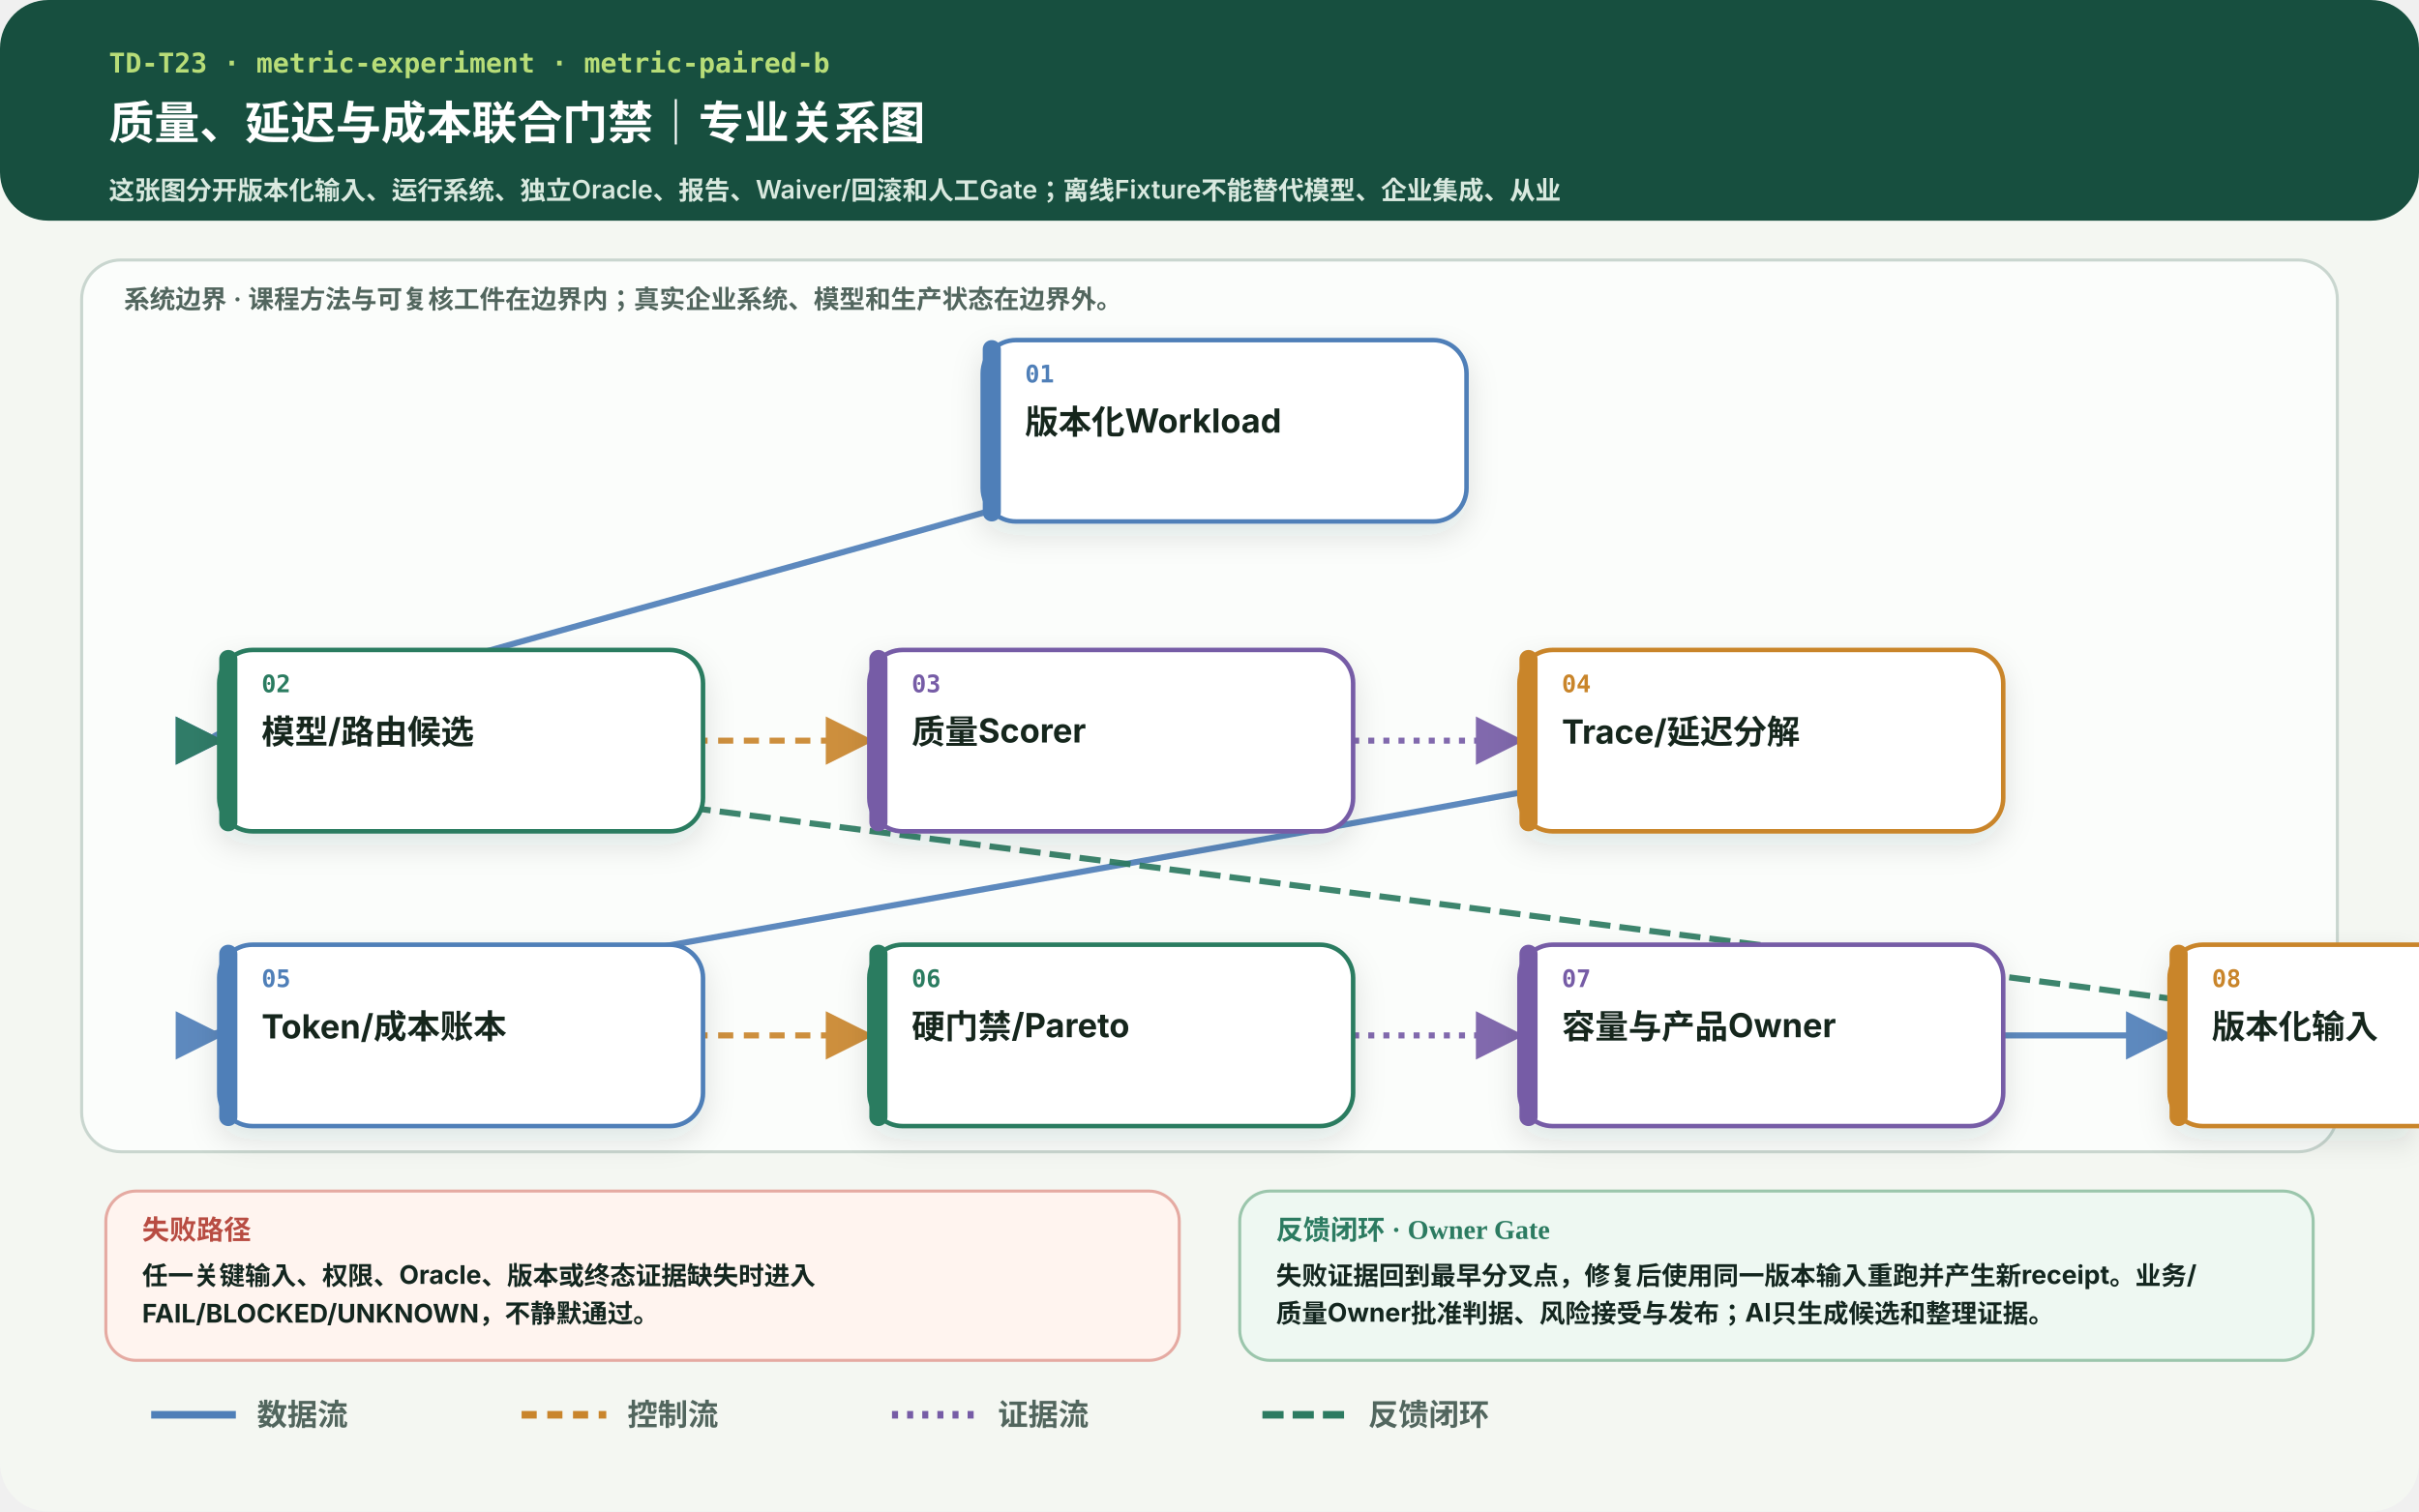
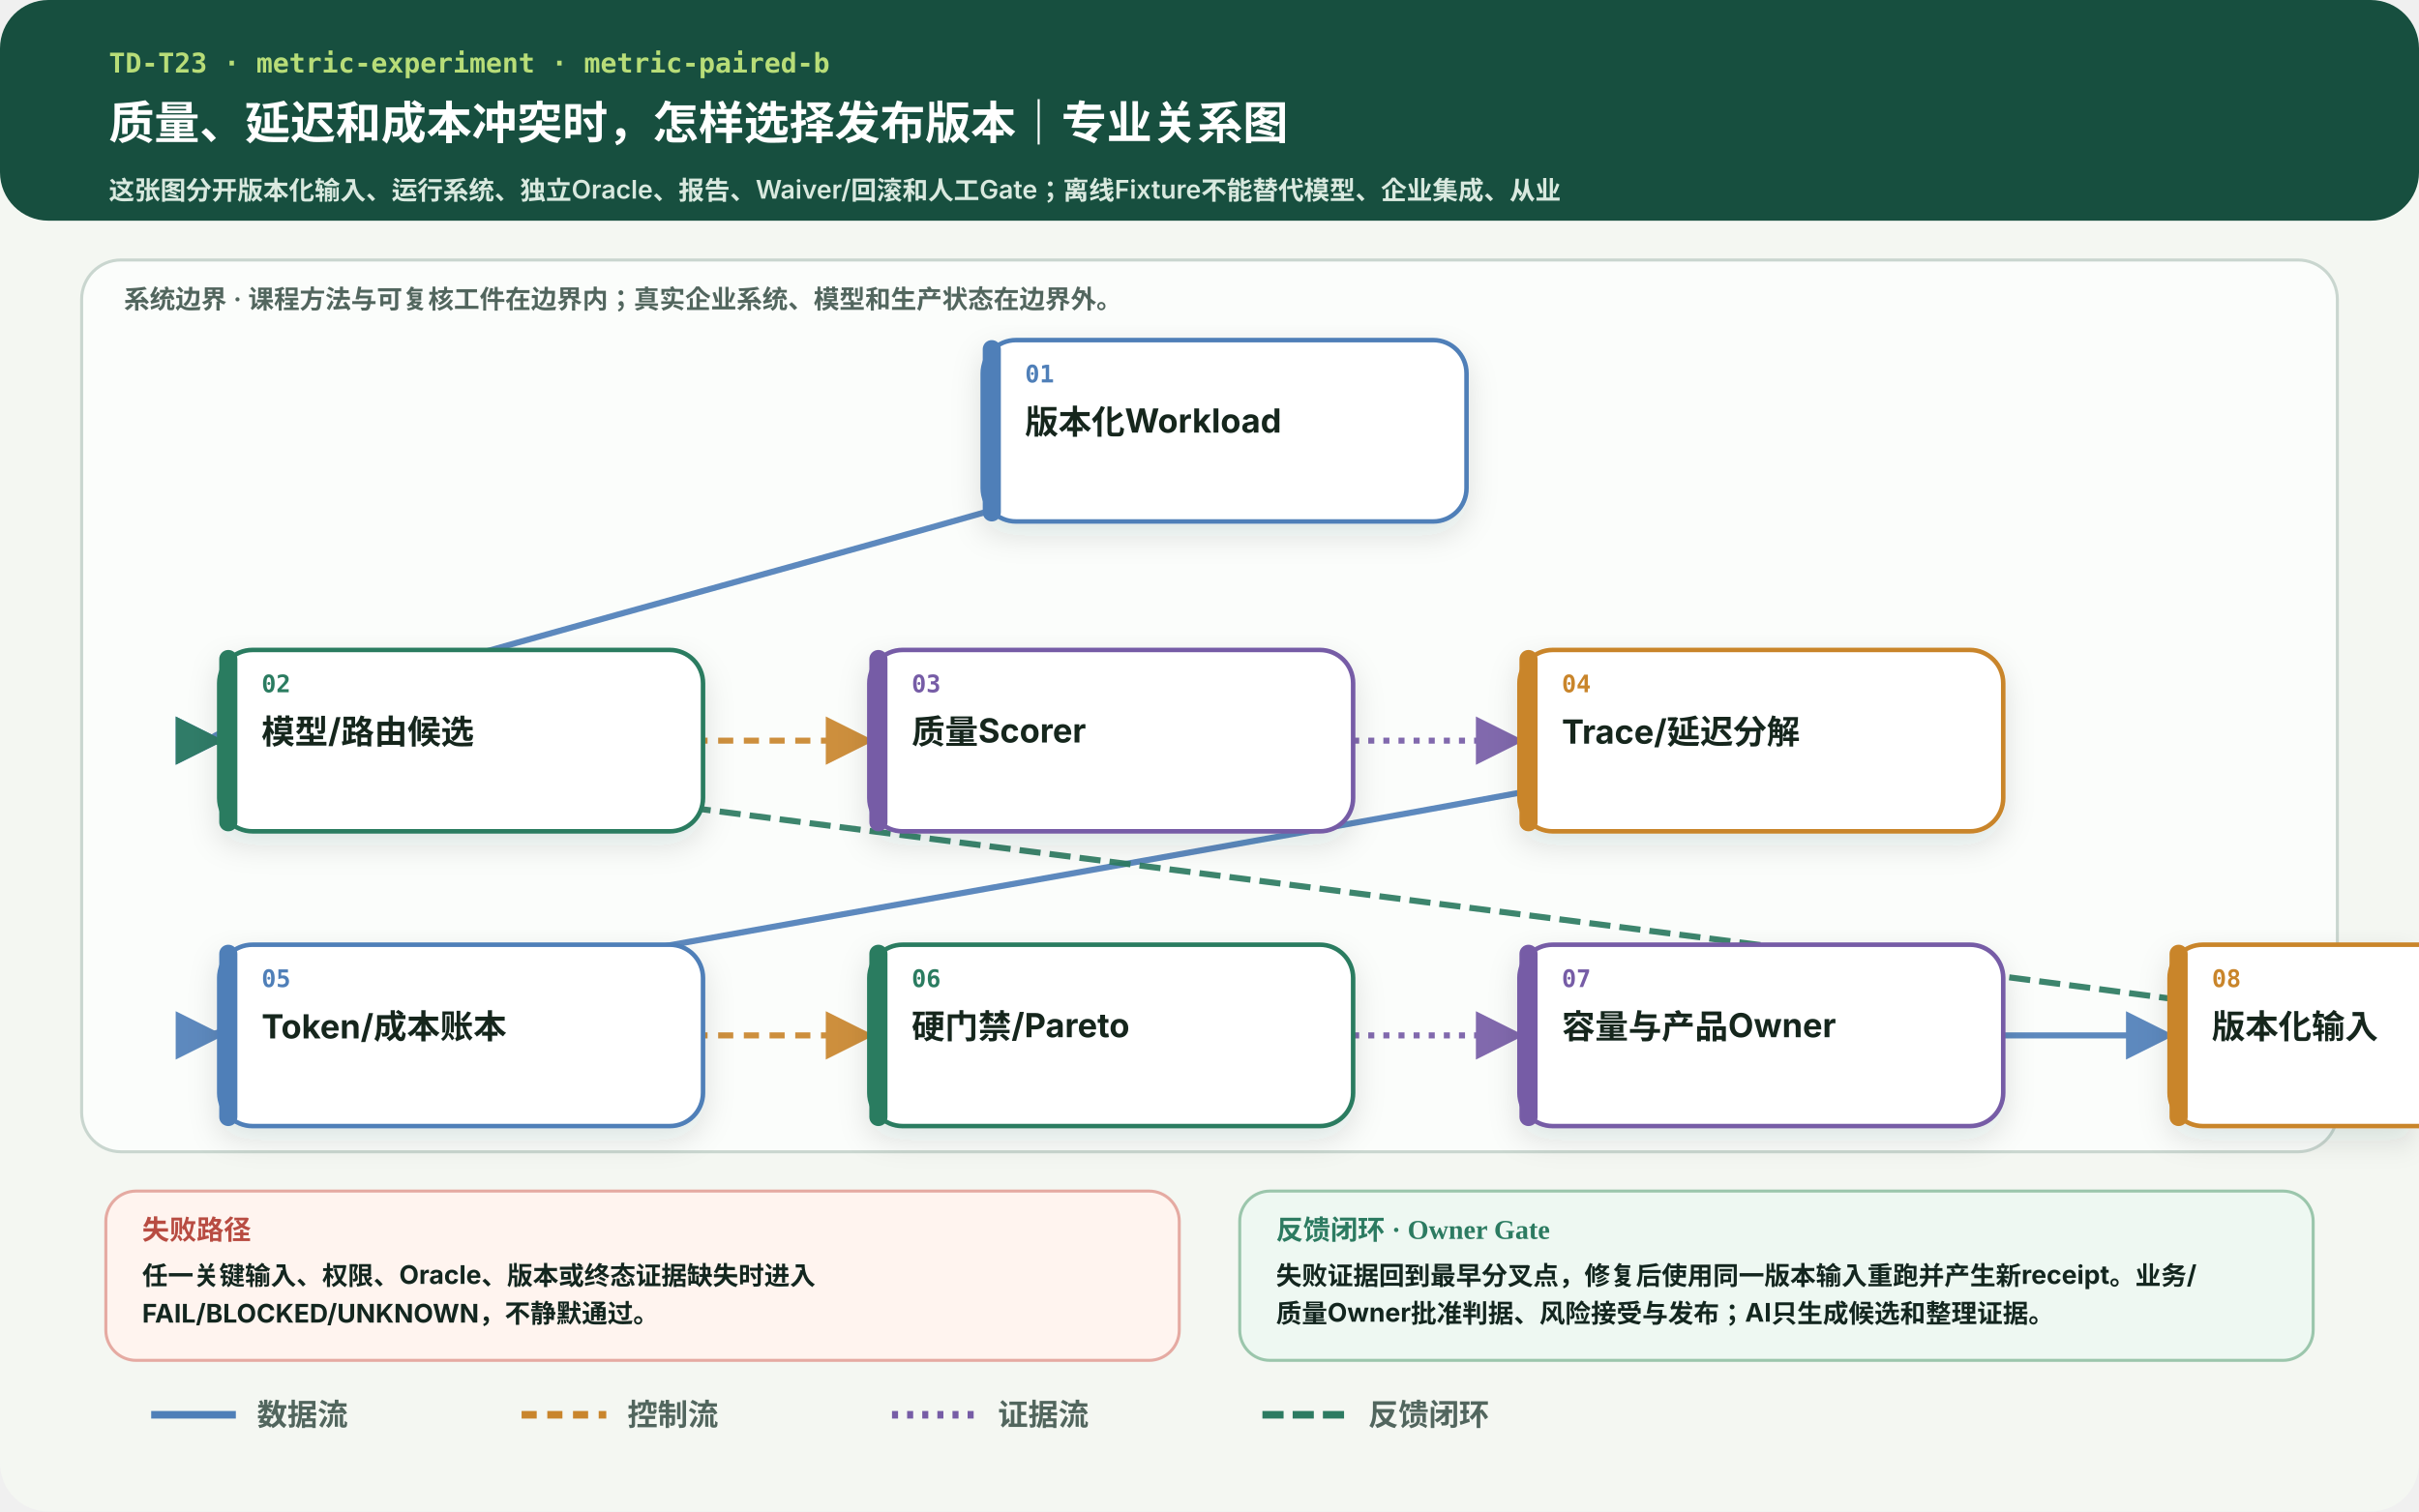
<svg xmlns="http://www.w3.org/2000/svg" role="img" aria-labelledby="title desc" viewBox="0 0 1600 1000" width="1600" height="1000">
  <defs>
    <filter id="shadow" x="-15%" y="-15%" width="130%" height="140%">
      <feDropShadow dx="0" dy="8" stdDeviation="10" flood-color="#173f32" flood-opacity="0.12" />
    </filter>
    <marker id="arrow-data" viewBox="0 0 10 10" refX="9" refY="5" markerWidth="8" markerHeight="8" orient="auto-start-reverse">
      <path d="M 0 0 L 10 5 L 0 10 z" fill="#4f7fb8" />
    </marker>
    <marker id="arrow-control" viewBox="0 0 10 10" refX="9" refY="5" markerWidth="8" markerHeight="8" orient="auto-start-reverse">
      <path d="M 0 0 L 10 5 L 0 10 z" fill="#c9852c" />
    </marker>
    <marker id="arrow-evidence" viewBox="0 0 10 10" refX="9" refY="5" markerWidth="8" markerHeight="8" orient="auto-start-reverse">
      <path d="M 0 0 L 10 5 L 0 10 z" fill="#765ca6" />
    </marker>
    <marker id="arrow-feedback" viewBox="0 0 10 10" refX="9" refY="5" markerWidth="8" markerHeight="8" orient="auto-start-reverse">
      <path d="M 0 0 L 10 5 L 0 10 z" fill="#2c7b61" />
    </marker>
  </defs>
  <rect width="1600" height="1000" rx="32" fill="#f4f7f2" />
  <rect x="0" y="0" width="1600" height="146" rx="32" fill="#174f3f" />
  <text x="72" y="48" font-family="ui-monospace,SFMono-Regular,Menlo,monospace" font-size="18" font-weight="800" fill="#b8dd78">TD-T23 · metric-experiment · metric-paired-b</text>
-   <text x="72" y="92" text-anchor="start" font-family="-apple-system,BlinkMacSystemFont,'Segoe UI','PingFang SC',sans-serif" font-size="30" font-weight="800" fill="#ffffff">质量、延迟与成本联合门禁｜专业关系图</text>
+   <text x="72" y="92" text-anchor="start" font-family="-apple-system,BlinkMacSystemFont,'Segoe UI','PingFang SC',sans-serif" font-size="30" font-weight="800" fill="#ffffff">质量、延迟和成本冲突时，怎样选择发布版本｜专业关系图</text>
  <text x="72" y="132" text-anchor="start" font-family="-apple-system,BlinkMacSystemFont,'Segoe UI','PingFang SC',sans-serif" font-size="17" font-weight="600" fill="#d9e9df">这张图分开版本化输入、运行系统、独立Oracle、报告、Waiver/回滚和人工Gate；离线Fixture不能替代模型、企业集成、从业</text>
  <rect x="54" y="172" width="1492" height="590" rx="26" fill="#fbfdfb" stroke="#c9d6cf" stroke-width="2" />
  <text x="82" y="204" font-size="17" font-weight="800" fill="#52665e">系统边界 · 课程方法与可复核工件在边界内；真实企业系统、模型和生产状态在边界外。</text>
  <path d="M 810 285 C 885 285, 70 490, 145 490" fill="none" stroke="#4f7fb8" stroke-width="4" stroke-dasharray="" marker-end="url(#arrow-data)" opacity="0.92" />
  <path d="M 305 490 C 380 490, 500 490, 575 490" fill="none" stroke="#c9852c" stroke-width="4" stroke-dasharray="10 7" marker-end="url(#arrow-control)" opacity="0.92" />
  <path d="M 735 490 C 810 490, 930 490, 1005 490" fill="none" stroke="#765ca6" stroke-width="4" stroke-dasharray="4 6" marker-end="url(#arrow-evidence)" opacity="0.92" />
  <path d="M 1165 490 C 1240 490, 70 685, 145 685" fill="none" stroke="#4f7fb8" stroke-width="4" stroke-dasharray="" marker-end="url(#arrow-data)" opacity="0.92" />
  <path d="M 305 685 C 380 685, 500 685, 575 685" fill="none" stroke="#c9852c" stroke-width="4" stroke-dasharray="10 7" marker-end="url(#arrow-control)" opacity="0.92" />
  <path d="M 735 685 C 810 685, 930 685, 1005 685" fill="none" stroke="#765ca6" stroke-width="4" stroke-dasharray="4 6" marker-end="url(#arrow-evidence)" opacity="0.92" />
  <path d="M 1165 685 C 1240 685, 1360 685, 1435 685" fill="none" stroke="#4f7fb8" stroke-width="4" stroke-dasharray="" marker-end="url(#arrow-data)" opacity="0.92" />
  <path d="M 1595 685 C 1670 685, 70 490, 145 490" fill="none" stroke="#2c7b61" stroke-width="4" stroke-dasharray="14 6" marker-end="url(#arrow-feedback)" opacity="0.92" />
  <g filter="url(#shadow)">
    <rect x="650" y="225" width="320" height="120" rx="22" fill="#ffffff" stroke="#4f7fb8" stroke-width="3" />
    <rect x="650" y="225" width="12" height="120" rx="6" fill="#4f7fb8" />
    <text x="678" y="253" font-family="ui-monospace,SFMono-Regular,Menlo,monospace" font-size="16" font-weight="800" fill="#4f7fb8">01</text>
    <text x="678" y="287" text-anchor="start" font-family="-apple-system,BlinkMacSystemFont,'Segoe UI','PingFang SC',sans-serif" font-size="22" font-weight="700" fill="#13261f">版本化Workload</text>
  </g>
  <g filter="url(#shadow)">
    <rect x="145" y="430" width="320" height="120" rx="22" fill="#ffffff" stroke="#2c7b61" stroke-width="3" />
    <rect x="145" y="430" width="12" height="120" rx="6" fill="#2c7b61" />
    <text x="173" y="458" font-family="ui-monospace,SFMono-Regular,Menlo,monospace" font-size="16" font-weight="800" fill="#2c7b61">02</text>
    <text x="173" y="492" text-anchor="start" font-family="-apple-system,BlinkMacSystemFont,'Segoe UI','PingFang SC',sans-serif" font-size="22" font-weight="700" fill="#13261f">模型/路由候选</text>
  </g>
  <g filter="url(#shadow)">
    <rect x="575" y="430" width="320" height="120" rx="22" fill="#ffffff" stroke="#765ca6" stroke-width="3" />
    <rect x="575" y="430" width="12" height="120" rx="6" fill="#765ca6" />
    <text x="603" y="458" font-family="ui-monospace,SFMono-Regular,Menlo,monospace" font-size="16" font-weight="800" fill="#765ca6">03</text>
    <text x="603" y="492" text-anchor="start" font-family="-apple-system,BlinkMacSystemFont,'Segoe UI','PingFang SC',sans-serif" font-size="22" font-weight="700" fill="#13261f">质量Scorer</text>
  </g>
  <g filter="url(#shadow)">
    <rect x="1005" y="430" width="320" height="120" rx="22" fill="#ffffff" stroke="#c9852c" stroke-width="3" />
    <rect x="1005" y="430" width="12" height="120" rx="6" fill="#c9852c" />
    <text x="1033" y="458" font-family="ui-monospace,SFMono-Regular,Menlo,monospace" font-size="16" font-weight="800" fill="#c9852c">04</text>
    <text x="1033" y="492" text-anchor="start" font-family="-apple-system,BlinkMacSystemFont,'Segoe UI','PingFang SC',sans-serif" font-size="22" font-weight="700" fill="#13261f">Trace/延迟分解</text>
  </g>
  <g filter="url(#shadow)">
    <rect x="145" y="625" width="320" height="120" rx="22" fill="#ffffff" stroke="#4f7fb8" stroke-width="3" />
    <rect x="145" y="625" width="12" height="120" rx="6" fill="#4f7fb8" />
    <text x="173" y="653" font-family="ui-monospace,SFMono-Regular,Menlo,monospace" font-size="16" font-weight="800" fill="#4f7fb8">05</text>
    <text x="173" y="687" text-anchor="start" font-family="-apple-system,BlinkMacSystemFont,'Segoe UI','PingFang SC',sans-serif" font-size="22" font-weight="700" fill="#13261f">Token/成本账本</text>
  </g>
  <g filter="url(#shadow)">
    <rect x="575" y="625" width="320" height="120" rx="22" fill="#ffffff" stroke="#2c7b61" stroke-width="3" />
    <rect x="575" y="625" width="12" height="120" rx="6" fill="#2c7b61" />
    <text x="603" y="653" font-family="ui-monospace,SFMono-Regular,Menlo,monospace" font-size="16" font-weight="800" fill="#2c7b61">06</text>
    <text x="603" y="687" text-anchor="start" font-family="-apple-system,BlinkMacSystemFont,'Segoe UI','PingFang SC',sans-serif" font-size="22" font-weight="700" fill="#13261f">硬门禁/Pareto</text>
  </g>
  <g filter="url(#shadow)">
    <rect x="1005" y="625" width="320" height="120" rx="22" fill="#ffffff" stroke="#765ca6" stroke-width="3" />
    <rect x="1005" y="625" width="12" height="120" rx="6" fill="#765ca6" />
    <text x="1033" y="653" font-family="ui-monospace,SFMono-Regular,Menlo,monospace" font-size="16" font-weight="800" fill="#765ca6">07</text>
    <text x="1033" y="687" text-anchor="start" font-family="-apple-system,BlinkMacSystemFont,'Segoe UI','PingFang SC',sans-serif" font-size="22" font-weight="700" fill="#13261f">容量与产品Owner</text>
  </g>
  <g filter="url(#shadow)">
    <rect x="1435" y="625" width="320" height="120" rx="22" fill="#ffffff" stroke="#c9852c" stroke-width="3" />
    <rect x="1435" y="625" width="12" height="120" rx="6" fill="#c9852c" />
    <text x="1463" y="653" font-family="ui-monospace,SFMono-Regular,Menlo,monospace" font-size="16" font-weight="800" fill="#c9852c">08</text>
    <text x="1463" y="687" text-anchor="start" font-family="-apple-system,BlinkMacSystemFont,'Segoe UI','PingFang SC',sans-serif" font-size="22" font-weight="700" fill="#13261f">版本化输入</text>
  </g>
  <g transform="translate(70 788)">
    <rect width="710" height="112" rx="20" fill="#fff4ef" stroke="#e5aaa2" stroke-width="2" />
    <text x="24" y="32" font-size="18" font-weight="900" fill="#b84c42">失败路径</text>
    <text x="24" y="62" text-anchor="start" font-family="-apple-system,BlinkMacSystemFont,'Segoe UI','PingFang SC',sans-serif" font-size="17" font-weight="650" fill="#13261f">任一关键输入、权限、Oracle、版本或终态证据缺失时进入</text>
    <text x="24" y="87" text-anchor="start" font-family="-apple-system,BlinkMacSystemFont,'Segoe UI','PingFang SC',sans-serif" font-size="17" font-weight="650" fill="#13261f">FAIL/BLOCKED/UNKNOWN，不静默通过。</text>
  </g>
  <g transform="translate(820 788)">
    <rect width="710" height="112" rx="20" fill="#eef8f2" stroke="#9bc6ac" stroke-width="2" />
    <text x="24" y="32" font-size="18" font-weight="900" fill="#2c7b61">反馈闭环 · Owner Gate</text>
    <text x="24" y="62" text-anchor="start" font-family="-apple-system,BlinkMacSystemFont,'Segoe UI','PingFang SC',sans-serif" font-size="17" font-weight="650" fill="#13261f">失败证据回到最早分叉点，修复后使用同一版本输入重跑并产生新receipt。业务/</text>
    <text x="24" y="87" text-anchor="start" font-family="-apple-system,BlinkMacSystemFont,'Segoe UI','PingFang SC',sans-serif" font-size="17" font-weight="650" fill="#13261f">质量Owner批准判据、风险接受与发布；AI只生成候选和整理证据。</text>
  </g>
  <g transform="translate(100 936)">
    <line x1="0" y1="0" x2="56" y2="0" stroke="#4f7fb8" stroke-width="5" stroke-dasharray="" />
    <text x="70" y="7" font-size="20" font-weight="700" fill="#52665e">数据流</text>
  </g>
  <g transform="translate(345 936)">
    <line x1="0" y1="0" x2="56" y2="0" stroke="#c9852c" stroke-width="5" stroke-dasharray="10 7" />
    <text x="70" y="7" font-size="20" font-weight="700" fill="#52665e">控制流</text>
  </g>
  <g transform="translate(590 936)">
    <line x1="0" y1="0" x2="56" y2="0" stroke="#765ca6" stroke-width="5" stroke-dasharray="4 6" />
    <text x="70" y="7" font-size="20" font-weight="700" fill="#52665e">证据流</text>
  </g>
  <g transform="translate(835 936)">
    <line x1="0" y1="0" x2="56" y2="0" stroke="#2c7b61" stroke-width="5" stroke-dasharray="14 6" />
    <text x="70" y="7" font-size="20" font-weight="700" fill="#52665e">反馈闭环</text>
  </g>
</svg>
